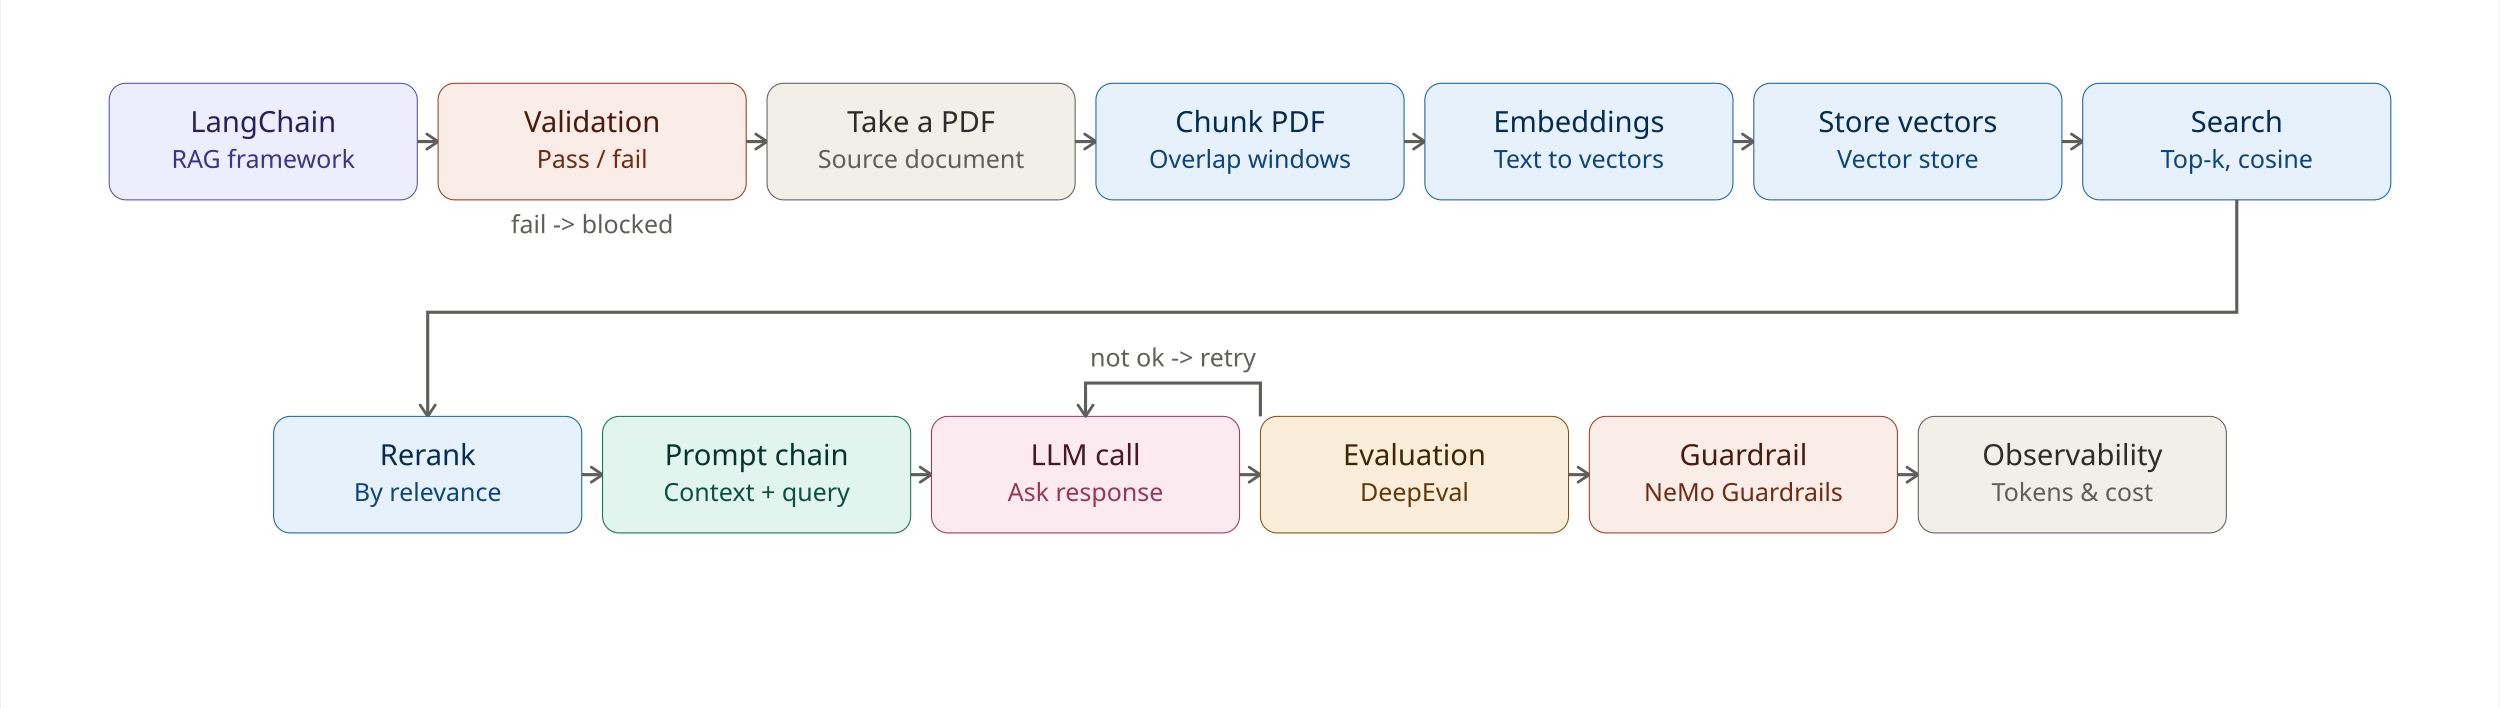
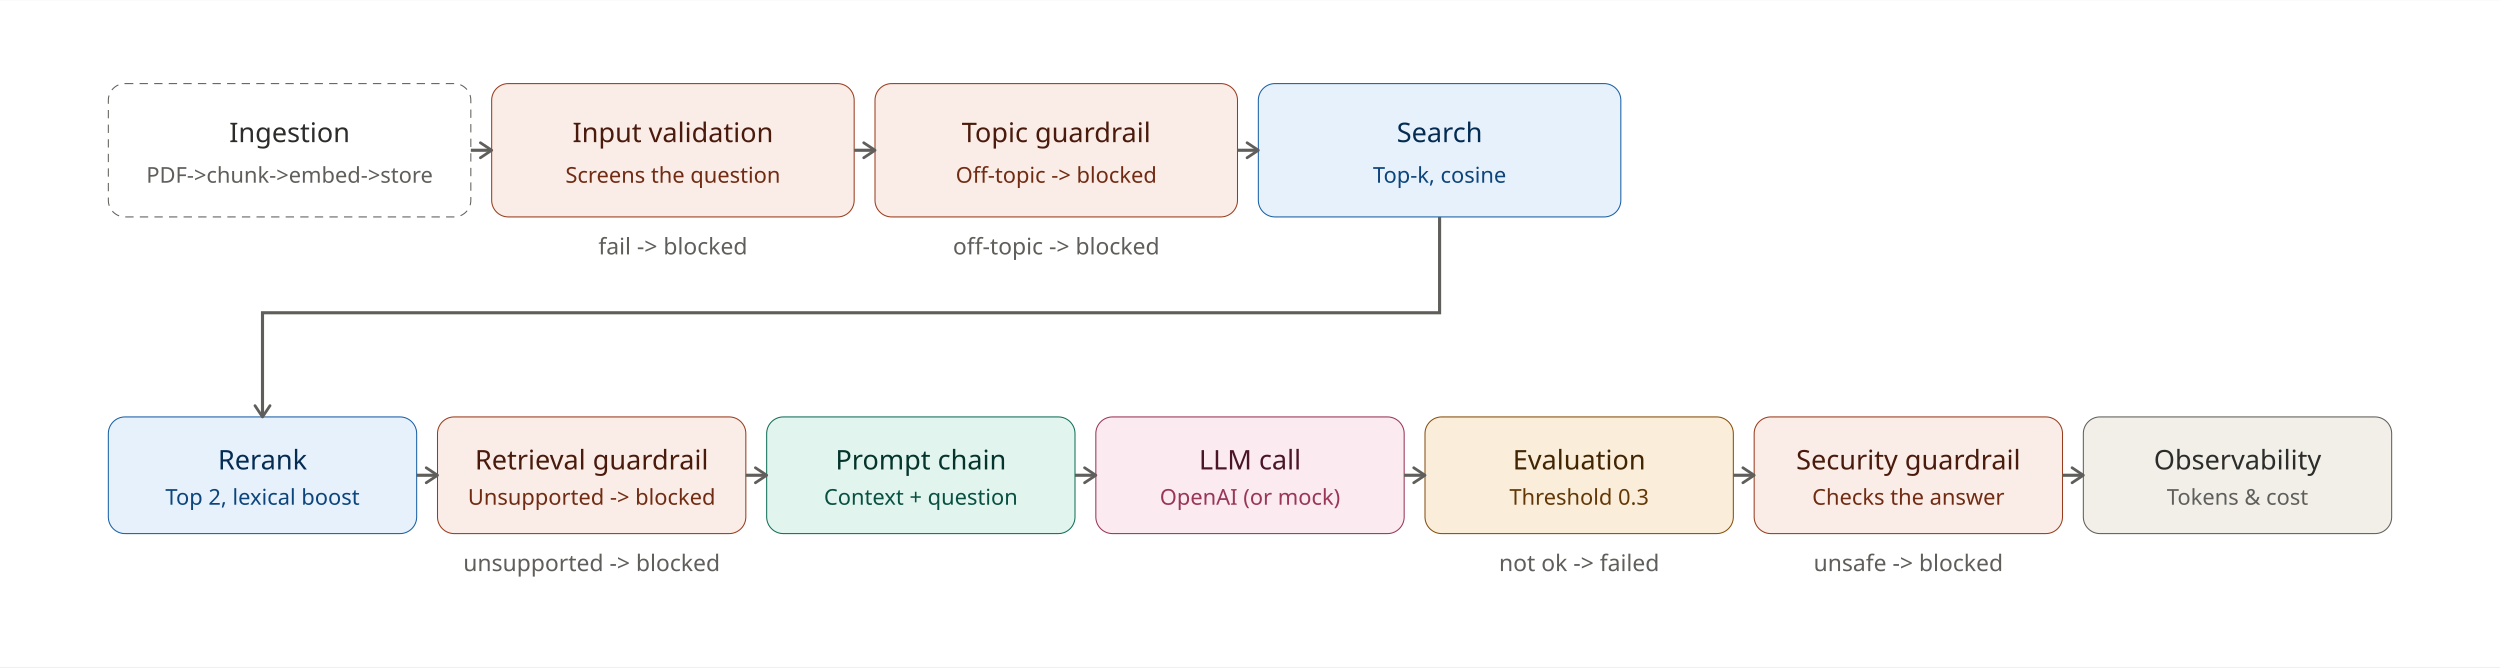
- <svg xmlns="http://www.w3.org/2000/svg" width="1600" height="453" viewBox="0 0 1200 340">
+ <svg xmlns="http://www.w3.org/2000/svg" width="1600" height="427" viewBox="0 0 1200 320">
  <defs>
-     <marker id="ho2" viewBox="0 0 10 10" refX="8" refY="5" markerWidth="6" markerHeight="6" orient="auto-start-reverse">
+     <marker id="ragh1" viewBox="0 0 10 10" refX="8" refY="5" markerWidth="6" markerHeight="6" orient="auto-start-reverse">
      <path d="M2 1L8 5L2 9" fill="none" stroke="#5F5E5A" stroke-width="1.5" stroke-linecap="round" stroke-linejoin="round" />
    </marker>
  </defs>
-   <rect width="1200" height="340" fill="#FFFFFF" />
+   <rect width="1200" height="320" fill="#FFFFFF" />
  <g>
-     <rect x="52" y="40" width="148" height="56" rx="8" fill="#EEEDFE" stroke="#534AB7" stroke-width="0.5" />
-     <text x="126" y="58" text-anchor="middle" dominant-baseline="central" font-family="sans-serif" font-size="14" font-weight="500" fill="#26215C">LangChain</text>
-     <text x="126" y="76" text-anchor="middle" dominant-baseline="central" font-family="sans-serif" font-size="12" fill="#3C3489">RAG framework</text>
+     <rect x="52" y="40" width="174" height="64" rx="8" fill="#FFFFFF" stroke="#5F5E5A" stroke-width="0.5" stroke-dasharray="4 3" />
+     <text x="139.0" y="63.04" text-anchor="middle" dominant-baseline="central" font-family="sans-serif" font-size="13" font-weight="500" fill="#2C2C2A">Ingestion</text>
+     <text x="139.0" y="83.52" text-anchor="middle" dominant-baseline="central" font-family="sans-serif" font-size="10.5" fill="#5F5E5A">PDF-&gt;chunk-&gt;embed-&gt;store</text>
  </g>
-   <line x1="200" y1="68" x2="210" y2="68" stroke="#5F5E5A" stroke-width="1.5" marker-end="url(#ho2)" />
  <g>
-     <rect x="210" y="40" width="148" height="56" rx="8" fill="#FAECE7" stroke="#993C1D" stroke-width="0.5" />
-     <text x="284" y="58" text-anchor="middle" dominant-baseline="central" font-family="sans-serif" font-size="14" font-weight="500" fill="#4A1B0C">Validation</text>
-     <text x="284" y="76" text-anchor="middle" dominant-baseline="central" font-family="sans-serif" font-size="12" fill="#712B13">Pass / fail</text>
+     <rect x="236" y="40" width="174" height="64" rx="8" fill="#FAECE7" stroke="#993C1D" stroke-width="0.5" />
+     <text x="323.0" y="63.04" text-anchor="middle" dominant-baseline="central" font-family="sans-serif" font-size="13" font-weight="500" fill="#4A1B0C">Input validation</text>
+     <text x="323.0" y="83.52" text-anchor="middle" dominant-baseline="central" font-family="sans-serif" font-size="10.5" fill="#712B13">Screens the question</text>
  </g>
-   <line x1="358" y1="68" x2="368" y2="68" stroke="#5F5E5A" stroke-width="1.5" marker-end="url(#ho2)" />
-   <text x="284" y="112" text-anchor="middle" font-family="sans-serif" font-size="12" fill="#5F5E5A">fail -&gt; blocked</text>
  <g>
-     <rect x="368" y="40" width="148" height="56" rx="8" fill="#F1EFE8" stroke="#5F5E5A" stroke-width="0.5" />
-     <text x="442" y="58" text-anchor="middle" dominant-baseline="central" font-family="sans-serif" font-size="14" font-weight="500" fill="#2C2C2A">Take a PDF</text>
-     <text x="442" y="76" text-anchor="middle" dominant-baseline="central" font-family="sans-serif" font-size="12" fill="#5F5E5A">Source document</text>
+     <rect x="420" y="40" width="174" height="64" rx="8" fill="#FAECE7" stroke="#993C1D" stroke-width="0.5" />
+     <text x="507.0" y="63.04" text-anchor="middle" dominant-baseline="central" font-family="sans-serif" font-size="13" font-weight="500" fill="#4A1B0C">Topic guardrail</text>
+     <text x="507.0" y="83.52" text-anchor="middle" dominant-baseline="central" font-family="sans-serif" font-size="10.5" fill="#712B13">Off-topic -&gt; blocked</text>
  </g>
-   <line x1="516" y1="68" x2="526" y2="68" stroke="#5F5E5A" stroke-width="1.5" marker-end="url(#ho2)" />
  <g>
-     <rect x="526" y="40" width="148" height="56" rx="8" fill="#E6F1FB" stroke="#185FA5" stroke-width="0.5" />
-     <text x="600" y="58" text-anchor="middle" dominant-baseline="central" font-family="sans-serif" font-size="14" font-weight="500" fill="#042C53">Chunk PDF</text>
-     <text x="600" y="76" text-anchor="middle" dominant-baseline="central" font-family="sans-serif" font-size="12" fill="#0C447C">Overlap windows</text>
+     <rect x="604" y="40" width="174" height="64" rx="8" fill="#E6F1FB" stroke="#185FA5" stroke-width="0.5" />
+     <text x="691.0" y="63.04" text-anchor="middle" dominant-baseline="central" font-family="sans-serif" font-size="13" font-weight="500" fill="#042C53">Search</text>
+     <text x="691.0" y="83.52" text-anchor="middle" dominant-baseline="central" font-family="sans-serif" font-size="10.5" fill="#0C447C">Top-k, cosine</text>
  </g>
-   <line x1="674" y1="68" x2="684" y2="68" stroke="#5F5E5A" stroke-width="1.5" marker-end="url(#ho2)" />
+   <line x1="226" y1="72" x2="236" y2="72" stroke="#5F5E5A" stroke-width="1.5" marker-end="url(#ragh1)" />
+   <line x1="410" y1="72" x2="420" y2="72" stroke="#5F5E5A" stroke-width="1.5" marker-end="url(#ragh1)" />
+   <line x1="594" y1="72" x2="604" y2="72" stroke="#5F5E5A" stroke-width="1.5" marker-end="url(#ragh1)" />
+   <text x="323.0" y="122" text-anchor="middle" font-family="sans-serif" font-size="11" fill="#5F5E5A">fail -&gt; blocked</text>
+   <text x="507.0" y="122" text-anchor="middle" font-family="sans-serif" font-size="11" fill="#5F5E5A">off-topic -&gt; blocked</text>
  <g>
-     <rect x="684" y="40" width="148" height="56" rx="8" fill="#E6F1FB" stroke="#185FA5" stroke-width="0.5" />
-     <text x="758" y="58" text-anchor="middle" dominant-baseline="central" font-family="sans-serif" font-size="14" font-weight="500" fill="#042C53">Embeddings</text>
-     <text x="758" y="76" text-anchor="middle" dominant-baseline="central" font-family="sans-serif" font-size="12" fill="#0C447C">Text to vectors</text>
+     <rect x="52" y="200" width="148" height="56" rx="8" fill="#E6F1FB" stroke="#185FA5" stroke-width="0.5" />
+     <text x="126.0" y="220.16" text-anchor="middle" dominant-baseline="central" font-family="sans-serif" font-size="13" font-weight="500" fill="#042C53">Rerank</text>
+     <text x="126.0" y="238.08" text-anchor="middle" dominant-baseline="central" font-family="sans-serif" font-size="10.5" fill="#0C447C">Top 2, lexical boost</text>
  </g>
-   <line x1="832" y1="68" x2="842" y2="68" stroke="#5F5E5A" stroke-width="1.5" marker-end="url(#ho2)" />
  <g>
-     <rect x="842" y="40" width="148" height="56" rx="8" fill="#E6F1FB" stroke="#185FA5" stroke-width="0.5" />
-     <text x="916" y="58" text-anchor="middle" dominant-baseline="central" font-family="sans-serif" font-size="14" font-weight="500" fill="#042C53">Store vectors</text>
-     <text x="916" y="76" text-anchor="middle" dominant-baseline="central" font-family="sans-serif" font-size="12" fill="#0C447C">Vector store</text>
+     <rect x="210" y="200" width="148" height="56" rx="8" fill="#FAECE7" stroke="#993C1D" stroke-width="0.5" />
+     <text x="284.0" y="220.16" text-anchor="middle" dominant-baseline="central" font-family="sans-serif" font-size="13" font-weight="500" fill="#4A1B0C">Retrieval guardrail</text>
+     <text x="284.0" y="238.08" text-anchor="middle" dominant-baseline="central" font-family="sans-serif" font-size="10.5" fill="#712B13">Unsupported -&gt; blocked</text>
  </g>
-   <line x1="990" y1="68" x2="1000" y2="68" stroke="#5F5E5A" stroke-width="1.5" marker-end="url(#ho2)" />
  <g>
-     <rect x="1000" y="40" width="148" height="56" rx="8" fill="#E6F1FB" stroke="#185FA5" stroke-width="0.5" />
-     <text x="1074" y="58" text-anchor="middle" dominant-baseline="central" font-family="sans-serif" font-size="14" font-weight="500" fill="#042C53">Search</text>
-     <text x="1074" y="76" text-anchor="middle" dominant-baseline="central" font-family="sans-serif" font-size="12" fill="#0C447C">Top-k, cosine</text>
+     <rect x="368" y="200" width="148" height="56" rx="8" fill="#E1F5EE" stroke="#0F6E56" stroke-width="0.5" />
+     <text x="442.0" y="220.16" text-anchor="middle" dominant-baseline="central" font-family="sans-serif" font-size="13" font-weight="500" fill="#04342C">Prompt chain</text>
+     <text x="442.0" y="238.08" text-anchor="middle" dominant-baseline="central" font-family="sans-serif" font-size="10.5" fill="#085041">Context + question</text>
  </g>
-   <path d="M1074 96 L1074 150 L205 150 L205 200" fill="none" stroke="#5F5E5A" stroke-width="1.5" marker-end="url(#ho2)" />
  <g>
-     <rect x="131" y="200" width="148" height="56" rx="8" fill="#E6F1FB" stroke="#185FA5" stroke-width="0.5" />
-     <text x="205" y="218" text-anchor="middle" dominant-baseline="central" font-family="sans-serif" font-size="14" font-weight="500" fill="#042C53">Rerank</text>
-     <text x="205" y="236" text-anchor="middle" dominant-baseline="central" font-family="sans-serif" font-size="12" fill="#0C447C">By relevance</text>
+     <rect x="526" y="200" width="148" height="56" rx="8" fill="#FBEAF0" stroke="#993556" stroke-width="0.5" />
+     <text x="600.0" y="220.16" text-anchor="middle" dominant-baseline="central" font-family="sans-serif" font-size="13" font-weight="500" fill="#4B1528">LLM call</text>
+     <text x="600.0" y="238.08" text-anchor="middle" dominant-baseline="central" font-family="sans-serif" font-size="10.5" fill="#993556">OpenAI (or mock)</text>
  </g>
-   <line x1="279" y1="228" x2="289" y2="228" stroke="#5F5E5A" stroke-width="1.5" marker-end="url(#ho2)" />
  <g>
-     <rect x="289" y="200" width="148" height="56" rx="8" fill="#E1F5EE" stroke="#0F6E56" stroke-width="0.5" />
-     <text x="363" y="218" text-anchor="middle" dominant-baseline="central" font-family="sans-serif" font-size="14" font-weight="500" fill="#04342C">Prompt chain</text>
-     <text x="363" y="236" text-anchor="middle" dominant-baseline="central" font-family="sans-serif" font-size="12" fill="#085041">Context + query</text>
+     <rect x="684" y="200" width="148" height="56" rx="8" fill="#FAEEDA" stroke="#854F0B" stroke-width="0.5" />
+     <text x="758.0" y="220.16" text-anchor="middle" dominant-baseline="central" font-family="sans-serif" font-size="13" font-weight="500" fill="#412402">Evaluation</text>
+     <text x="758.0" y="238.08" text-anchor="middle" dominant-baseline="central" font-family="sans-serif" font-size="10.5" fill="#633806">Threshold 0.3</text>
  </g>
-   <line x1="437" y1="228" x2="447" y2="228" stroke="#5F5E5A" stroke-width="1.5" marker-end="url(#ho2)" />
  <g>
-     <rect x="447" y="200" width="148" height="56" rx="8" fill="#FBEAF0" stroke="#993556" stroke-width="0.5" />
-     <text x="521" y="218" text-anchor="middle" dominant-baseline="central" font-family="sans-serif" font-size="14" font-weight="500" fill="#4B1528">LLM call</text>
-     <text x="521" y="236" text-anchor="middle" dominant-baseline="central" font-family="sans-serif" font-size="12" fill="#993556">Ask response</text>
+     <rect x="842" y="200" width="148" height="56" rx="8" fill="#FAECE7" stroke="#993C1D" stroke-width="0.5" />
+     <text x="916.0" y="220.16" text-anchor="middle" dominant-baseline="central" font-family="sans-serif" font-size="13" font-weight="500" fill="#4A1B0C">Security guardrail</text>
+     <text x="916.0" y="238.08" text-anchor="middle" dominant-baseline="central" font-family="sans-serif" font-size="10.5" fill="#712B13">Checks the answer</text>
  </g>
-   <line x1="595" y1="228" x2="605" y2="228" stroke="#5F5E5A" stroke-width="1.5" marker-end="url(#ho2)" />
  <g>
-     <rect x="605" y="200" width="148" height="56" rx="8" fill="#FAEEDA" stroke="#854F0B" stroke-width="0.5" />
-     <text x="679" y="218" text-anchor="middle" dominant-baseline="central" font-family="sans-serif" font-size="14" font-weight="500" fill="#412402">Evaluation</text>
-     <text x="679" y="236" text-anchor="middle" dominant-baseline="central" font-family="sans-serif" font-size="12" fill="#633806">DeepEval</text>
+     <rect x="1000" y="200" width="148" height="56" rx="8" fill="#F1EFE8" stroke="#5F5E5A" stroke-width="0.5" />
+     <text x="1074.0" y="220.16" text-anchor="middle" dominant-baseline="central" font-family="sans-serif" font-size="13" font-weight="500" fill="#2C2C2A">Observability</text>
+     <text x="1074.0" y="238.08" text-anchor="middle" dominant-baseline="central" font-family="sans-serif" font-size="10.5" fill="#5F5E5A">Tokens &amp; cost</text>
  </g>
-   <line x1="753" y1="228" x2="763" y2="228" stroke="#5F5E5A" stroke-width="1.5" marker-end="url(#ho2)" />
-   <path d="M605 200 L605 184 L521 184 L521 200" fill="none" stroke="#5F5E5A" stroke-width="1.5" marker-end="url(#ho2)" />
-   <text x="563" y="176" text-anchor="middle" font-family="sans-serif" font-size="12" fill="#5F5E5A">not ok -&gt; retry</text>
-   <g>
-     <rect x="763" y="200" width="148" height="56" rx="8" fill="#FAECE7" stroke="#993C1D" stroke-width="0.5" />
-     <text x="837" y="218" text-anchor="middle" dominant-baseline="central" font-family="sans-serif" font-size="14" font-weight="500" fill="#4A1B0C">Guardrail</text>
-     <text x="837" y="236" text-anchor="middle" dominant-baseline="central" font-family="sans-serif" font-size="12" fill="#712B13">NeMo Guardrails</text>
-   </g>
-   <line x1="911" y1="228" x2="921" y2="228" stroke="#5F5E5A" stroke-width="1.5" marker-end="url(#ho2)" />
-   <g>
-     <rect x="921" y="200" width="148" height="56" rx="8" fill="#F1EFE8" stroke="#5F5E5A" stroke-width="0.5" />
-     <text x="995" y="218" text-anchor="middle" dominant-baseline="central" font-family="sans-serif" font-size="14" font-weight="500" fill="#2C2C2A">Observability</text>
-     <text x="995" y="236" text-anchor="middle" dominant-baseline="central" font-family="sans-serif" font-size="12" fill="#5F5E5A">Tokens &amp; cost</text>
-   </g>
+   <line x1="200" y1="228" x2="210" y2="228" stroke="#5F5E5A" stroke-width="1.5" marker-end="url(#ragh1)" />
+   <line x1="358" y1="228" x2="368" y2="228" stroke="#5F5E5A" stroke-width="1.5" marker-end="url(#ragh1)" />
+   <line x1="516" y1="228" x2="526" y2="228" stroke="#5F5E5A" stroke-width="1.5" marker-end="url(#ragh1)" />
+   <line x1="674" y1="228" x2="684" y2="228" stroke="#5F5E5A" stroke-width="1.5" marker-end="url(#ragh1)" />
+   <line x1="832" y1="228" x2="842" y2="228" stroke="#5F5E5A" stroke-width="1.5" marker-end="url(#ragh1)" />
+   <line x1="990" y1="228" x2="1000" y2="228" stroke="#5F5E5A" stroke-width="1.5" marker-end="url(#ragh1)" />
+   <text x="284.0" y="274" text-anchor="middle" font-family="sans-serif" font-size="11" fill="#5F5E5A">unsupported -&gt; blocked</text>
+   <text x="758.0" y="274" text-anchor="middle" font-family="sans-serif" font-size="11" fill="#5F5E5A">not ok -&gt; failed</text>
+   <text x="916.0" y="274" text-anchor="middle" font-family="sans-serif" font-size="11" fill="#5F5E5A">unsafe -&gt; blocked</text>
+   <path d="M691.0 104 L691.0 150 L126.0 150 L126.0 200" fill="none" stroke="#5F5E5A" stroke-width="1.5" marker-end="url(#ragh1)" />
</svg>
